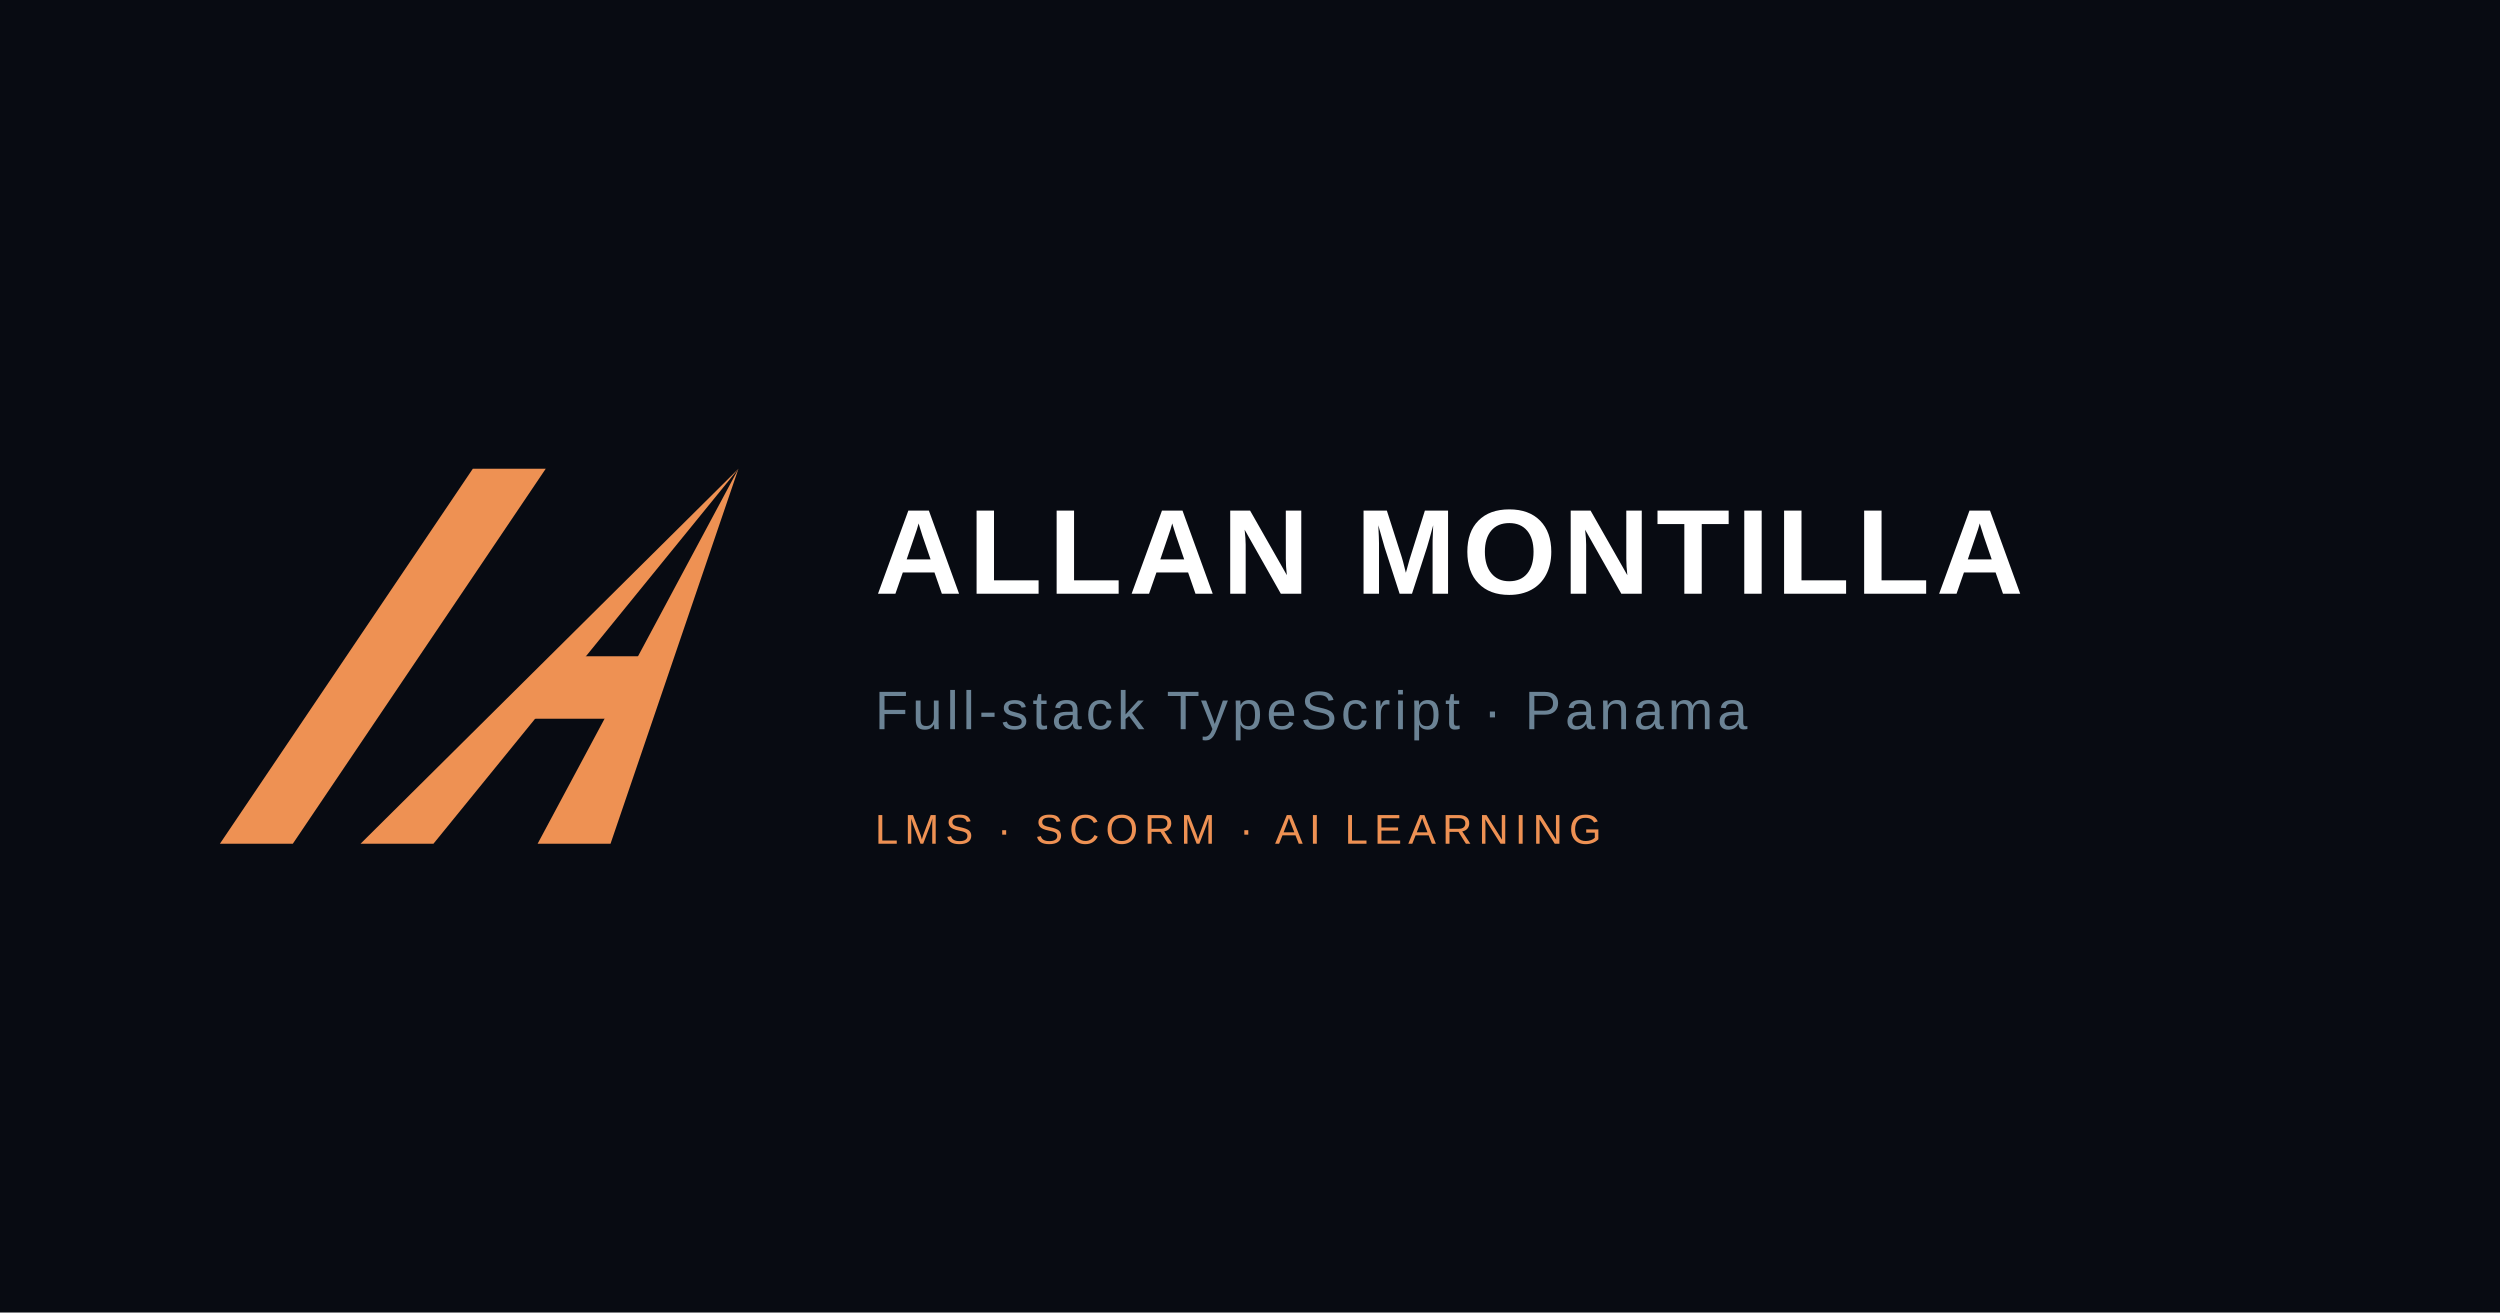
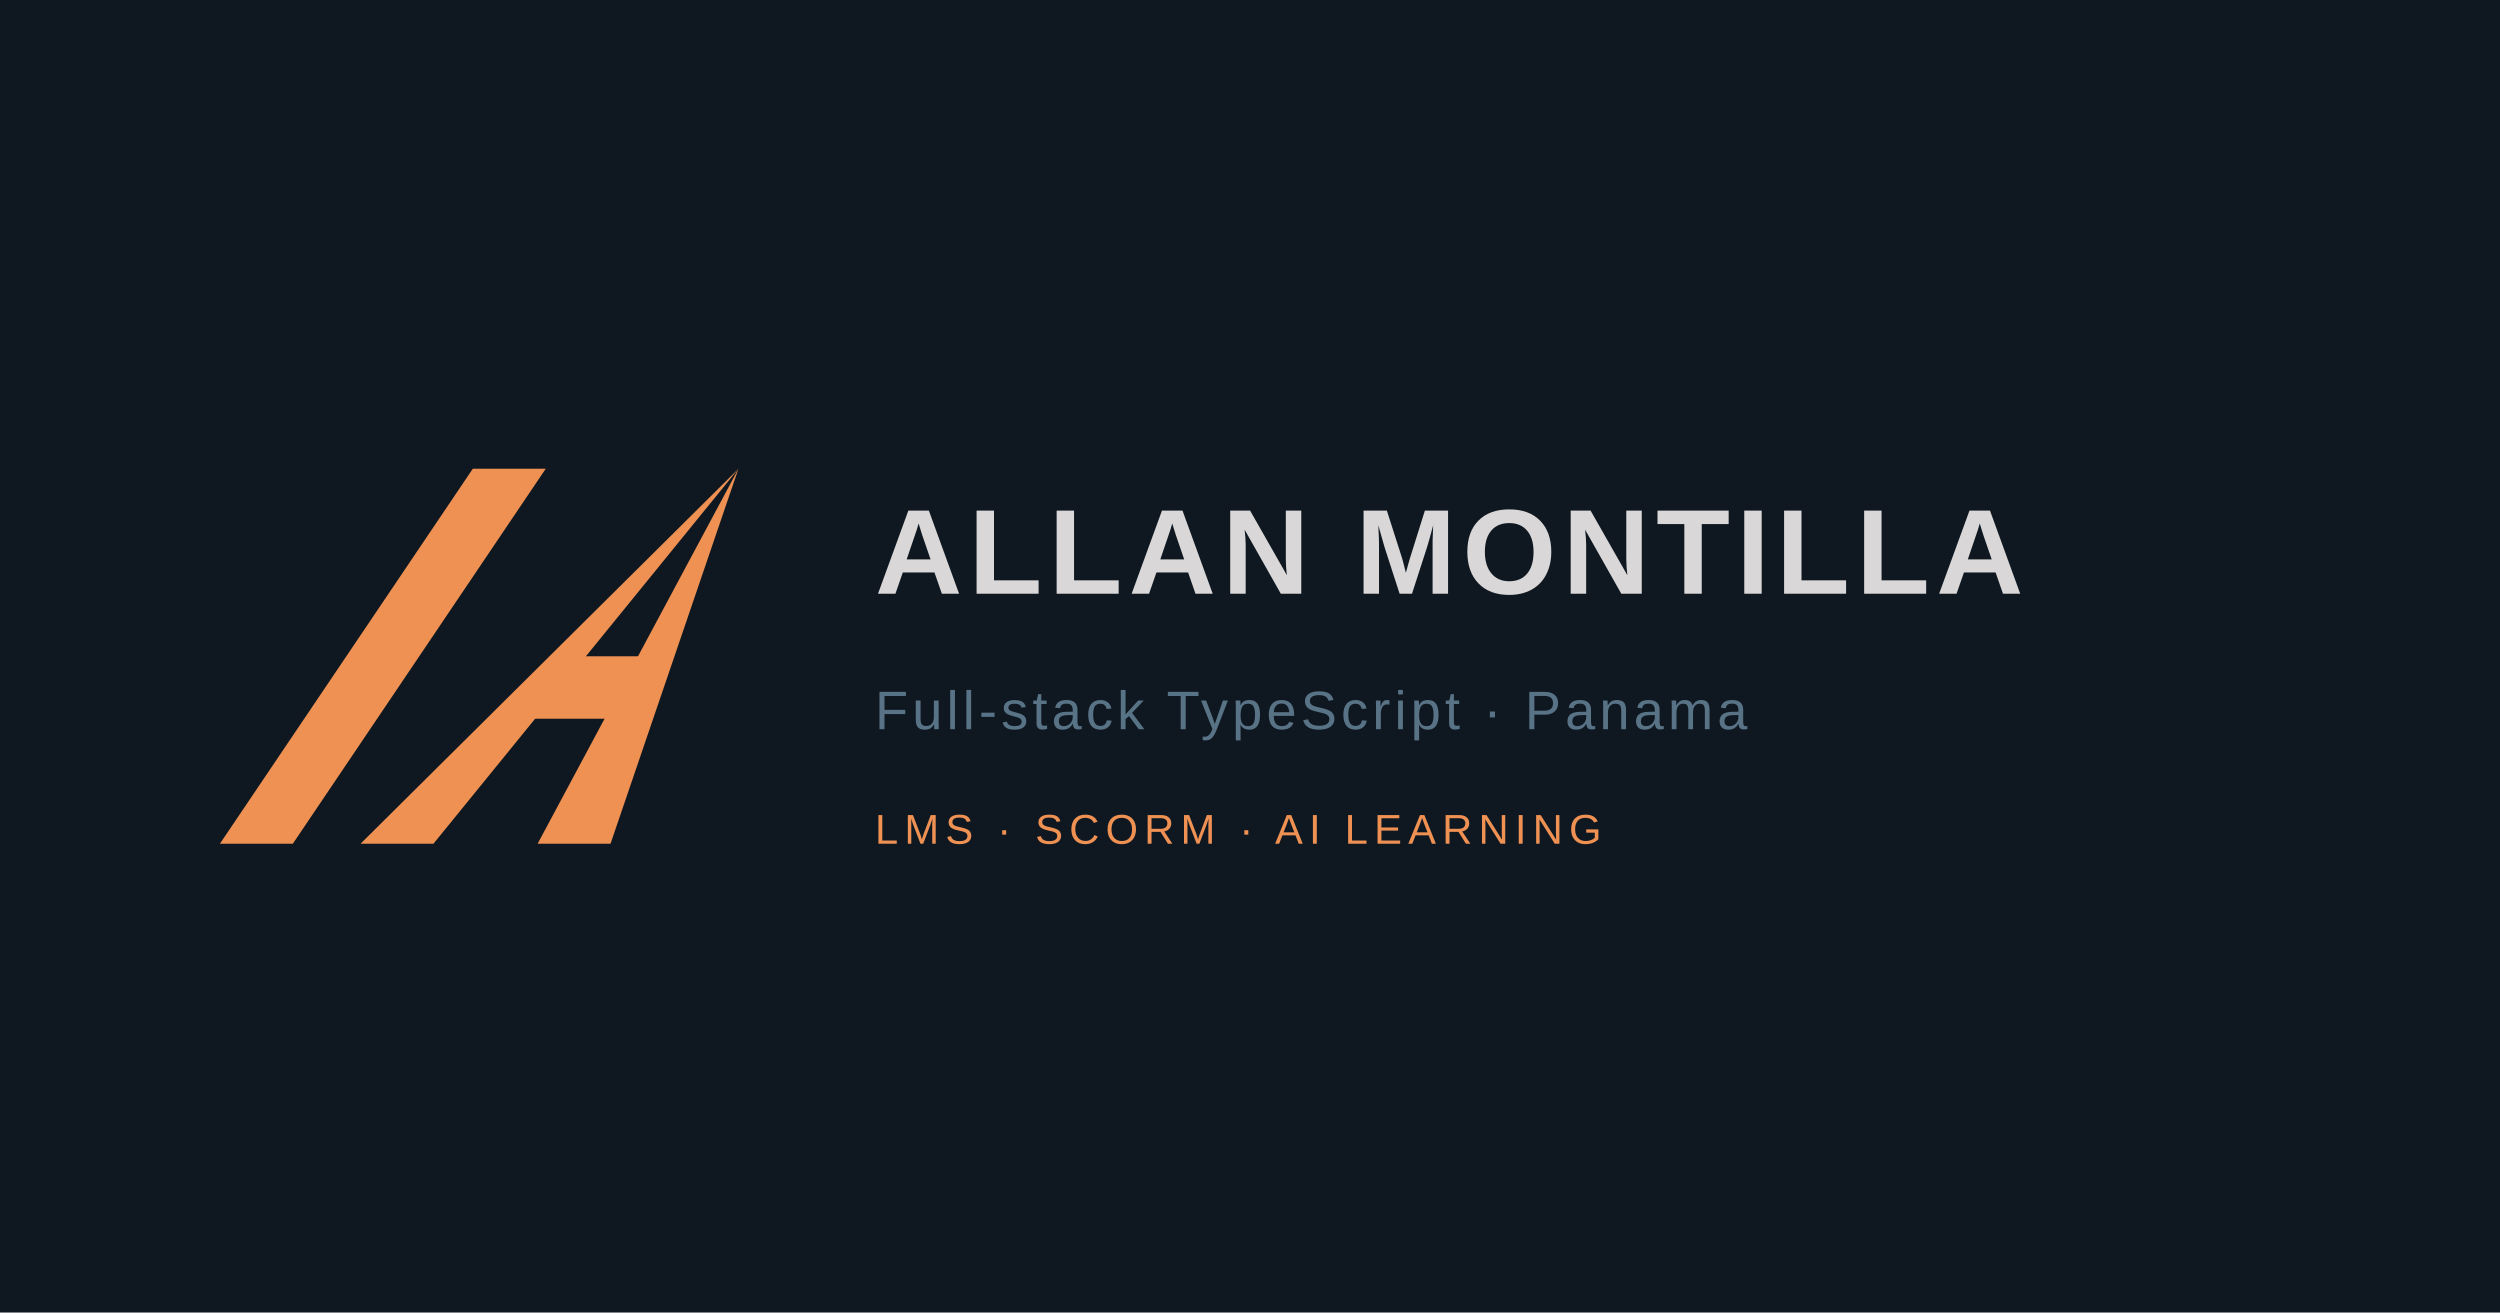
<svg xmlns="http://www.w3.org/2000/svg" viewBox="0 0 1200 630" fill="none">
-   <rect width="1200" height="630" fill="#080B12" />
+   <rect width="1200" height="630" fill="#0F1821" />
  <svg x="80" y="220" width="300" height="190" viewBox="0 0 105.56 76.00" preserveAspectRatio="xMidYMid meet">
    <polygon fill="#EE9153" points="51.56,2.00 65.56,2.00 17.00,74.00 3.00,74.00" />
    <polygon fill="#EE9153" points="30.00,74.00 44.00,74.00 102.56,2.00" />
    <polygon fill="#EE9153" points="64.00,74.00 78.00,74.00 102.56,2.00" />
    <polygon fill="#EE9153" points="72.78,38.00 83.78,38.00 77.35,50.00 63.02,50.00" />
  </svg>
-   <text x="420" y="285" fill="#FFFFFF" font-family="Arial Narrow, Arial, sans-serif" font-size="58" font-weight="700" letter-spacing="3">ALLAN MONTILLA</text>
-   <text x="420" y="350" fill="#6B8395" font-family="Arial, sans-serif" font-size="26" letter-spacing="2">Full-stack TypeScript · Panama</text>
+   <text x="420" y="285" fill="#D9D7D7" font-family="Arial Narrow, Arial, sans-serif" font-size="58" font-weight="700" letter-spacing="3">ALLAN MONTILLA</text>
+   <text x="420" y="350" fill="#597386" font-family="Arial, sans-serif" font-size="26" letter-spacing="2">Full-stack TypeScript · Panama</text>
  <text x="420" y="405" fill="#EE9153" font-family="Arial, sans-serif" font-size="20" letter-spacing="3">LMS · SCORM · AI LEARNING</text>
</svg>
